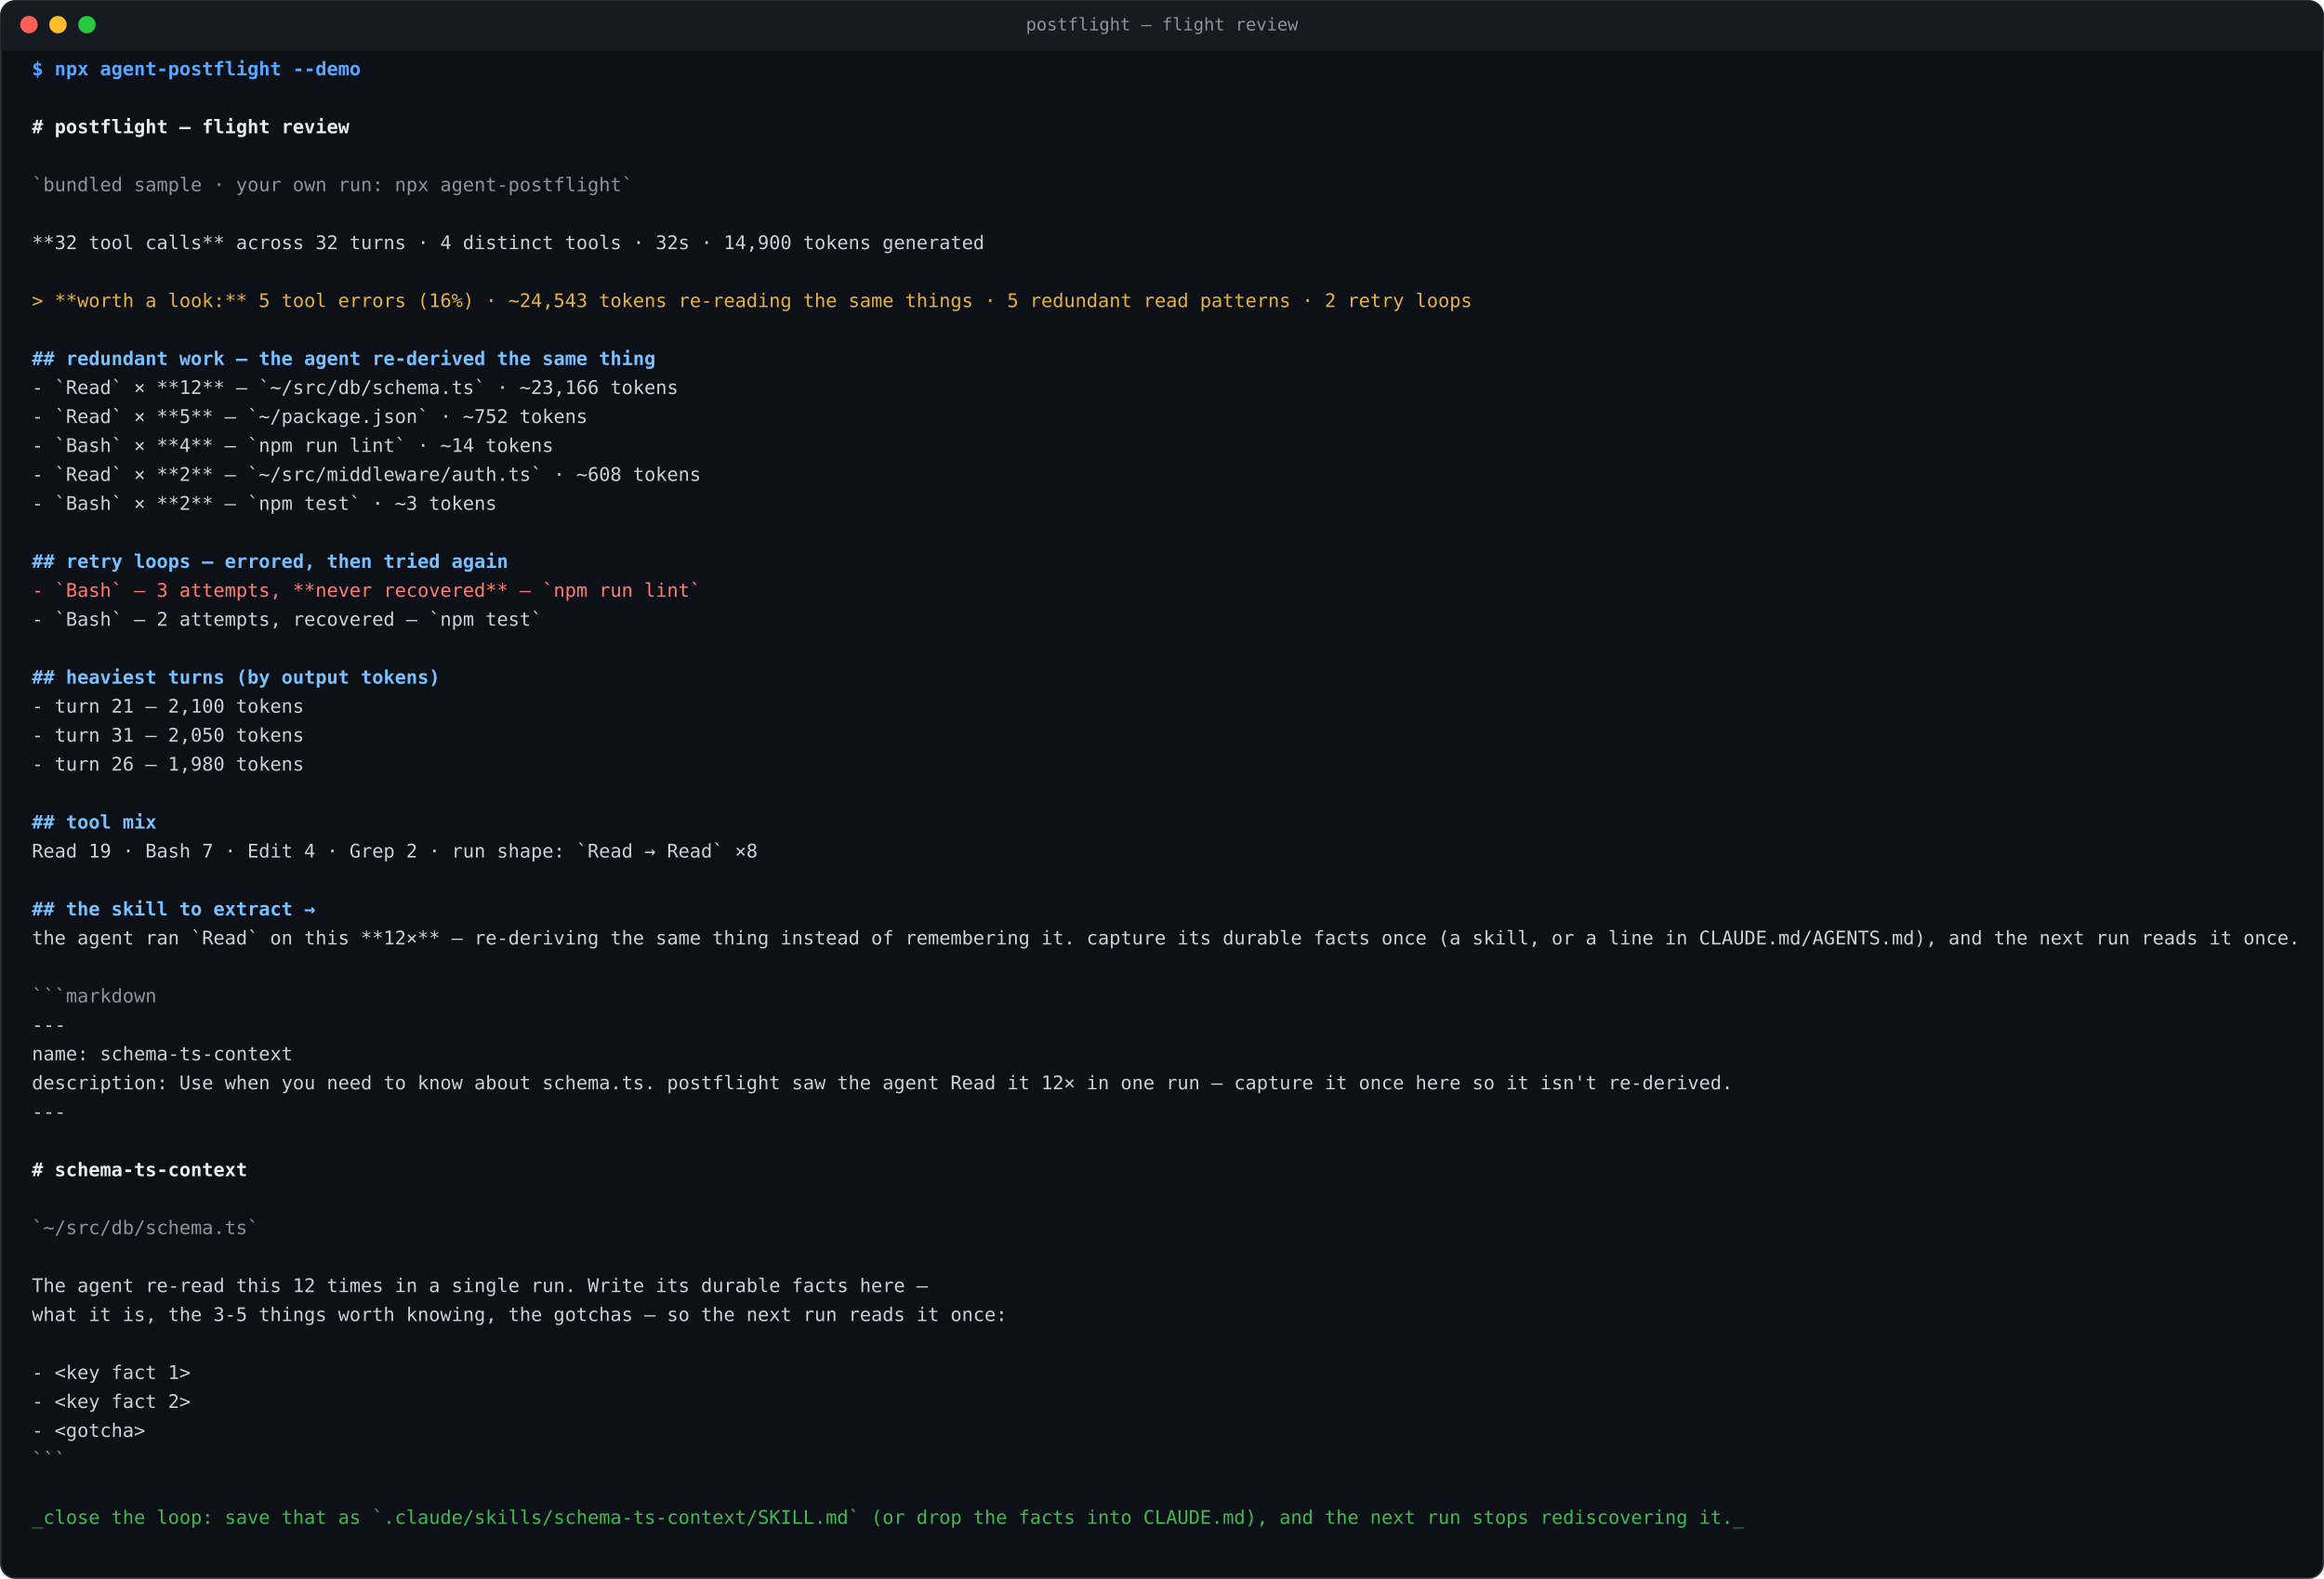
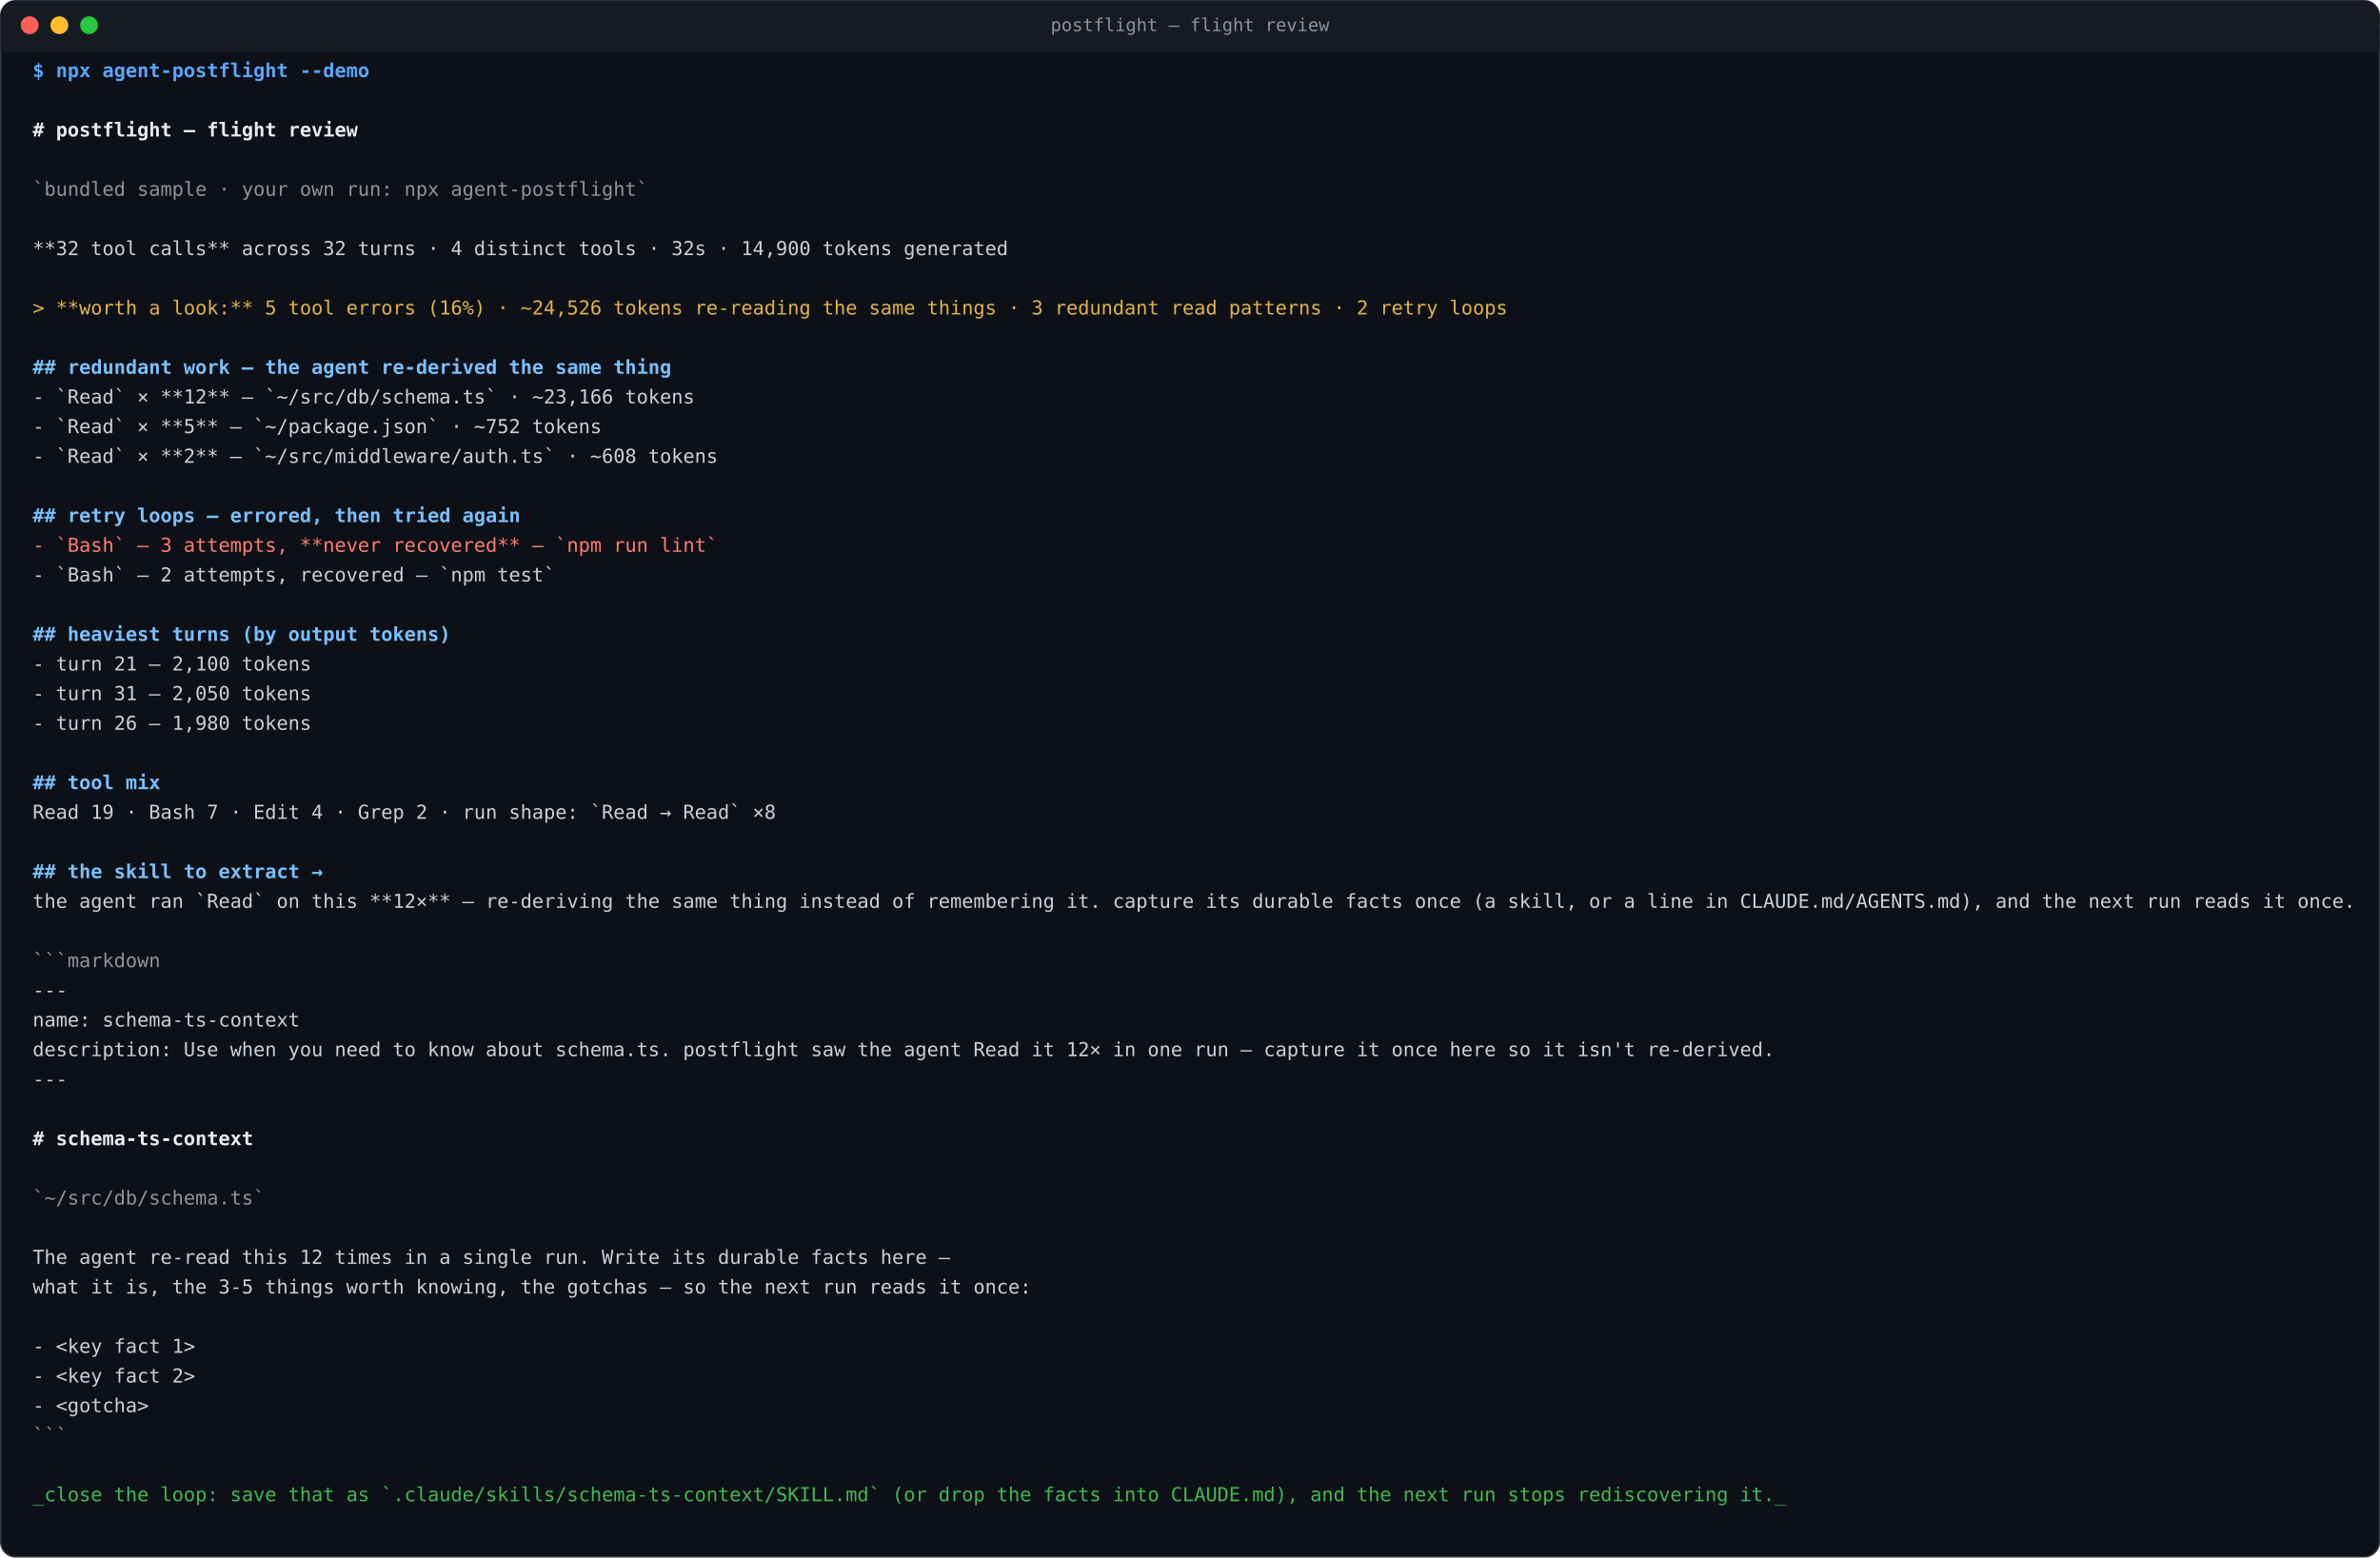
- <svg xmlns="http://www.w3.org/2000/svg" width="1604" height="1090" viewBox="0 0 1604 1090" font-family="ui-monospace, SFMono-Regular, 'SF Mono', Menlo, Consolas, monospace" font-size="13">
-   <rect x="0.5" y="0.5" width="1603" height="1089" rx="10" fill="#0d1117" stroke="#30363d" />
+ <svg xmlns="http://www.w3.org/2000/svg" width="1604" height="1050" viewBox="0 0 1604 1050" font-family="ui-monospace, SFMono-Regular, 'SF Mono', Menlo, Consolas, monospace" font-size="13">
+   <rect x="0.5" y="0.5" width="1603" height="1049" rx="10" fill="#0d1117" stroke="#30363d" />
  <rect x="0.5" y="0.5" width="1603" height="34" rx="10" fill="#161b22" />
  <rect x="0.5" y="20" width="1603" height="15" fill="#161b22" />
  <circle cx="20" cy="17" r="6" fill="#ff5f56" />
  <circle cx="40" cy="17" r="6" fill="#ffbd2e" />
  <circle cx="60" cy="17" r="6" fill="#27c93f" />
  <text x="802" y="21" fill="#8b949e" text-anchor="middle" font-size="12">postflight — flight review</text>
  <text x="22" y="52" fill="#58a6ff" font-weight="700">$ npx agent-postflight --demo</text>
  <text x="22" y="72" fill="#c9d1d9" font-weight="400"> </text>
  <text x="22" y="92" fill="#e6edf3" font-weight="700"># postflight — flight review</text>
  <text x="22" y="112" fill="#c9d1d9" font-weight="400"> </text>
  <text x="22" y="132" fill="#8b949e" font-weight="400">`bundled sample · your own run: npx agent-postflight`</text>
  <text x="22" y="152" fill="#c9d1d9" font-weight="400"> </text>
  <text x="22" y="172" fill="#c9d1d9" font-weight="400">**32 tool calls** across 32 turns · 4 distinct tools · 32s · 14,900 tokens generated</text>
  <text x="22" y="192" fill="#c9d1d9" font-weight="400"> </text>
-   <text x="22" y="212" fill="#e3b341" font-weight="400">&gt; **worth a look:** 5 tool errors (16%) · ~24,543 tokens re-reading the same things · 5 redundant read patterns · 2 retry loops</text>
+   <text x="22" y="212" fill="#e3b341" font-weight="400">&gt; **worth a look:** 5 tool errors (16%) · ~24,526 tokens re-reading the same things · 3 redundant read patterns · 2 retry loops</text>
  <text x="22" y="232" fill="#c9d1d9" font-weight="400"> </text>
  <text x="22" y="252" fill="#79c0ff" font-weight="700">## redundant work — the agent re-derived the same thing</text>
  <text x="22" y="272" fill="#c9d1d9" font-weight="400">- `Read` × **12** — `~/src/db/schema.ts` · ~23,166 tokens</text>
  <text x="22" y="292" fill="#c9d1d9" font-weight="400">- `Read` × **5** — `~/package.json` · ~752 tokens</text>
-   <text x="22" y="312" fill="#c9d1d9" font-weight="400">- `Bash` × **4** — `npm run lint` · ~14 tokens</text>
-   <text x="22" y="332" fill="#c9d1d9" font-weight="400">- `Read` × **2** — `~/src/middleware/auth.ts` · ~608 tokens</text>
-   <text x="22" y="352" fill="#c9d1d9" font-weight="400">- `Bash` × **2** — `npm test` · ~3 tokens</text>
-   <text x="22" y="372" fill="#c9d1d9" font-weight="400"> </text>
-   <text x="22" y="392" fill="#79c0ff" font-weight="700">## retry loops — errored, then tried again</text>
-   <text x="22" y="412" fill="#ff7b72" font-weight="400">- `Bash` — 3 attempts, **never recovered** — `npm run lint`</text>
-   <text x="22" y="432" fill="#c9d1d9" font-weight="400">- `Bash` — 2 attempts, recovered — `npm test`</text>
-   <text x="22" y="452" fill="#c9d1d9" font-weight="400"> </text>
-   <text x="22" y="472" fill="#79c0ff" font-weight="700">## heaviest turns (by output tokens)</text>
-   <text x="22" y="492" fill="#c9d1d9" font-weight="400">- turn 21 — 2,100 tokens</text>
-   <text x="22" y="512" fill="#c9d1d9" font-weight="400">- turn 31 — 2,050 tokens</text>
-   <text x="22" y="532" fill="#c9d1d9" font-weight="400">- turn 26 — 1,980 tokens</text>
-   <text x="22" y="552" fill="#c9d1d9" font-weight="400"> </text>
-   <text x="22" y="572" fill="#79c0ff" font-weight="700">## tool mix</text>
-   <text x="22" y="592" fill="#c9d1d9" font-weight="400">Read 19 · Bash 7 · Edit 4 · Grep 2 · run shape: `Read → Read` ×8</text>
-   <text x="22" y="612" fill="#c9d1d9" font-weight="400"> </text>
-   <text x="22" y="632" fill="#79c0ff" font-weight="700">## the skill to extract →</text>
-   <text x="22" y="652" fill="#c9d1d9" font-weight="400">the agent ran `Read` on this **12×** — re-deriving the same thing instead of remembering it. capture its durable facts once (a skill, or a line in CLAUDE.md/AGENTS.md), and the next run reads it once.</text>
-   <text x="22" y="672" fill="#c9d1d9" font-weight="400"> </text>
-   <text x="22" y="692" fill="#8b949e" font-weight="400">```markdown</text>
-   <text x="22" y="712" fill="#c9d1d9" font-weight="400">---</text>
-   <text x="22" y="732" fill="#c9d1d9" font-weight="400">name: schema-ts-context</text>
-   <text x="22" y="752" fill="#c9d1d9" font-weight="400">description: Use when you need to know about schema.ts. postflight saw the agent Read it 12× in one run — capture it once here so it isn't re-derived.</text>
-   <text x="22" y="772" fill="#c9d1d9" font-weight="400">---</text>
+   <text x="22" y="312" fill="#c9d1d9" font-weight="400">- `Read` × **2** — `~/src/middleware/auth.ts` · ~608 tokens</text>
+   <text x="22" y="332" fill="#c9d1d9" font-weight="400"> </text>
+   <text x="22" y="352" fill="#79c0ff" font-weight="700">## retry loops — errored, then tried again</text>
+   <text x="22" y="372" fill="#ff7b72" font-weight="400">- `Bash` — 3 attempts, **never recovered** — `npm run lint`</text>
+   <text x="22" y="392" fill="#c9d1d9" font-weight="400">- `Bash` — 2 attempts, recovered — `npm test`</text>
+   <text x="22" y="412" fill="#c9d1d9" font-weight="400"> </text>
+   <text x="22" y="432" fill="#79c0ff" font-weight="700">## heaviest turns (by output tokens)</text>
+   <text x="22" y="452" fill="#c9d1d9" font-weight="400">- turn 21 — 2,100 tokens</text>
+   <text x="22" y="472" fill="#c9d1d9" font-weight="400">- turn 31 — 2,050 tokens</text>
+   <text x="22" y="492" fill="#c9d1d9" font-weight="400">- turn 26 — 1,980 tokens</text>
+   <text x="22" y="512" fill="#c9d1d9" font-weight="400"> </text>
+   <text x="22" y="532" fill="#79c0ff" font-weight="700">## tool mix</text>
+   <text x="22" y="552" fill="#c9d1d9" font-weight="400">Read 19 · Bash 7 · Edit 4 · Grep 2 · run shape: `Read → Read` ×8</text>
+   <text x="22" y="572" fill="#c9d1d9" font-weight="400"> </text>
+   <text x="22" y="592" fill="#79c0ff" font-weight="700">## the skill to extract →</text>
+   <text x="22" y="612" fill="#c9d1d9" font-weight="400">the agent ran `Read` on this **12×** — re-deriving the same thing instead of remembering it. capture its durable facts once (a skill, or a line in CLAUDE.md/AGENTS.md), and the next run reads it once.</text>
+   <text x="22" y="632" fill="#c9d1d9" font-weight="400"> </text>
+   <text x="22" y="652" fill="#8b949e" font-weight="400">```markdown</text>
+   <text x="22" y="672" fill="#c9d1d9" font-weight="400">---</text>
+   <text x="22" y="692" fill="#c9d1d9" font-weight="400">name: schema-ts-context</text>
+   <text x="22" y="712" fill="#c9d1d9" font-weight="400">description: Use when you need to know about schema.ts. postflight saw the agent Read it 12× in one run — capture it once here so it isn't re-derived.</text>
+   <text x="22" y="732" fill="#c9d1d9" font-weight="400">---</text>
+   <text x="22" y="752" fill="#c9d1d9" font-weight="400"> </text>
+   <text x="22" y="772" fill="#e6edf3" font-weight="700"># schema-ts-context</text>
  <text x="22" y="792" fill="#c9d1d9" font-weight="400"> </text>
-   <text x="22" y="812" fill="#e6edf3" font-weight="700"># schema-ts-context</text>
+   <text x="22" y="812" fill="#8b949e" font-weight="400">`~/src/db/schema.ts`</text>
  <text x="22" y="832" fill="#c9d1d9" font-weight="400"> </text>
-   <text x="22" y="852" fill="#8b949e" font-weight="400">`~/src/db/schema.ts`</text>
-   <text x="22" y="872" fill="#c9d1d9" font-weight="400"> </text>
-   <text x="22" y="892" fill="#c9d1d9" font-weight="400">The agent re-read this 12 times in a single run. Write its durable facts here —</text>
-   <text x="22" y="912" fill="#c9d1d9" font-weight="400">what it is, the 3-5 things worth knowing, the gotchas — so the next run reads it once:</text>
-   <text x="22" y="932" fill="#c9d1d9" font-weight="400"> </text>
-   <text x="22" y="952" fill="#c9d1d9" font-weight="400">- &lt;key fact 1&gt;</text>
-   <text x="22" y="972" fill="#c9d1d9" font-weight="400">- &lt;key fact 2&gt;</text>
-   <text x="22" y="992" fill="#c9d1d9" font-weight="400">- &lt;gotcha&gt;</text>
-   <text x="22" y="1012" fill="#8b949e" font-weight="400">```</text>
-   <text x="22" y="1032" fill="#c9d1d9" font-weight="400"> </text>
-   <text x="22" y="1052" fill="#3fb950" font-weight="400">_close the loop: save that as `.claude/skills/schema-ts-context/SKILL.md` (or drop the facts into CLAUDE.md), and the next run stops rediscovering it._</text>
+   <text x="22" y="852" fill="#c9d1d9" font-weight="400">The agent re-read this 12 times in a single run. Write its durable facts here —</text>
+   <text x="22" y="872" fill="#c9d1d9" font-weight="400">what it is, the 3-5 things worth knowing, the gotchas — so the next run reads it once:</text>
+   <text x="22" y="892" fill="#c9d1d9" font-weight="400"> </text>
+   <text x="22" y="912" fill="#c9d1d9" font-weight="400">- &lt;key fact 1&gt;</text>
+   <text x="22" y="932" fill="#c9d1d9" font-weight="400">- &lt;key fact 2&gt;</text>
+   <text x="22" y="952" fill="#c9d1d9" font-weight="400">- &lt;gotcha&gt;</text>
+   <text x="22" y="972" fill="#8b949e" font-weight="400">```</text>
+   <text x="22" y="992" fill="#c9d1d9" font-weight="400"> </text>
+   <text x="22" y="1012" fill="#3fb950" font-weight="400">_close the loop: save that as `.claude/skills/schema-ts-context/SKILL.md` (or drop the facts into CLAUDE.md), and the next run stops rediscovering it._</text>
</svg>
